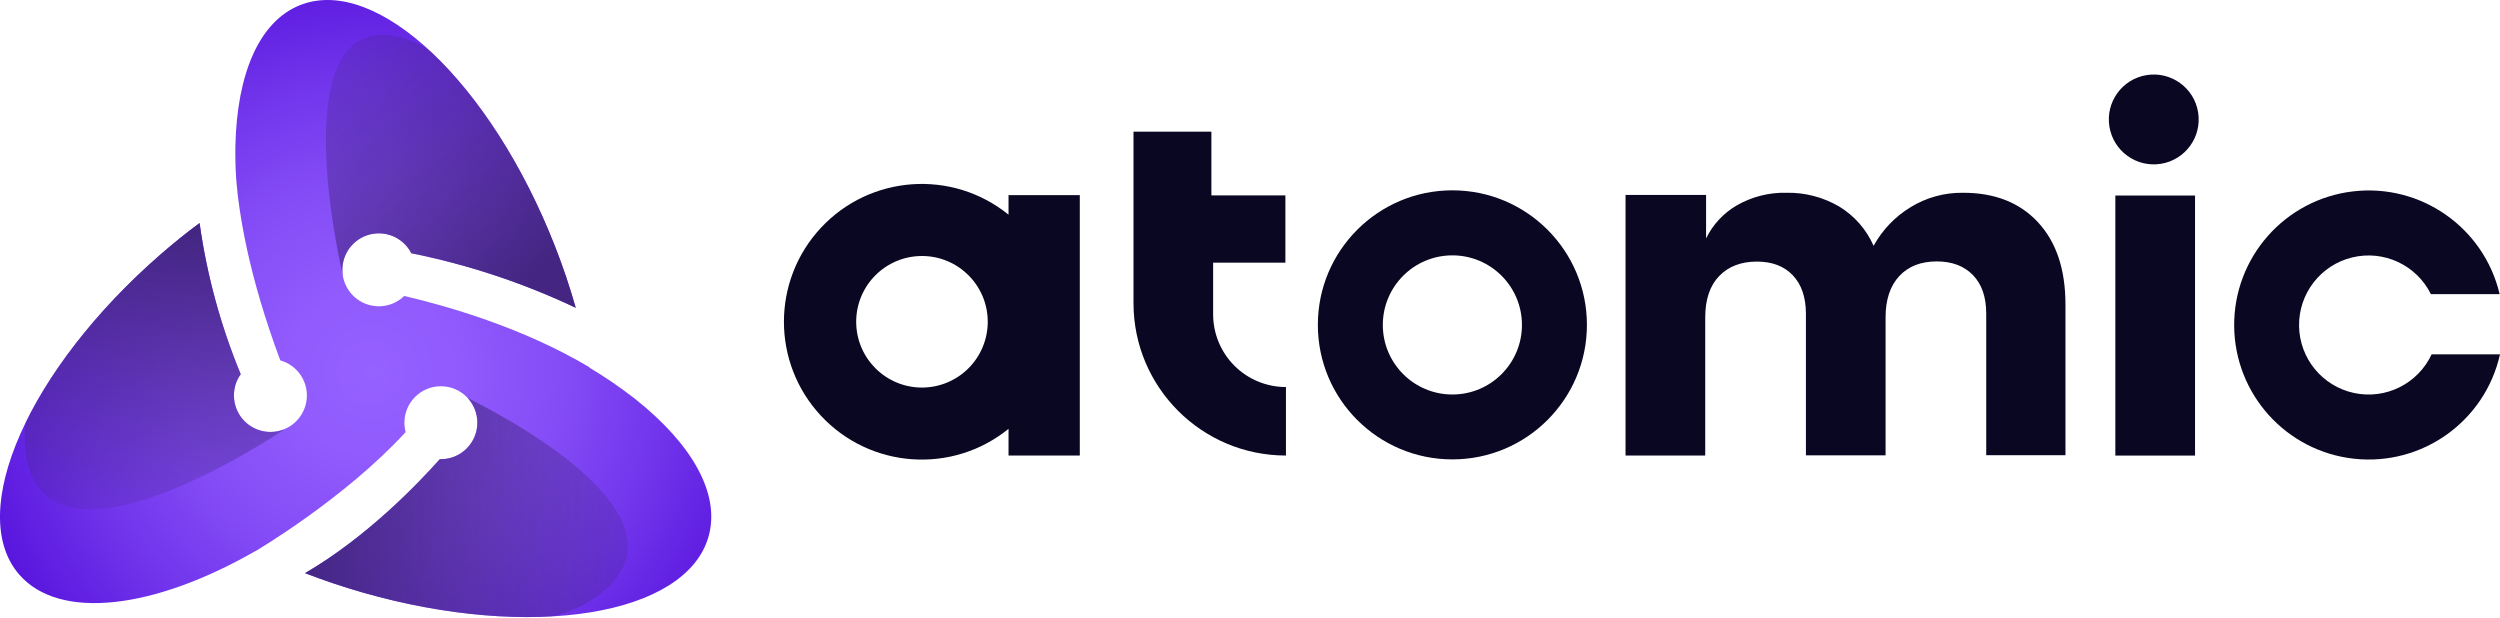
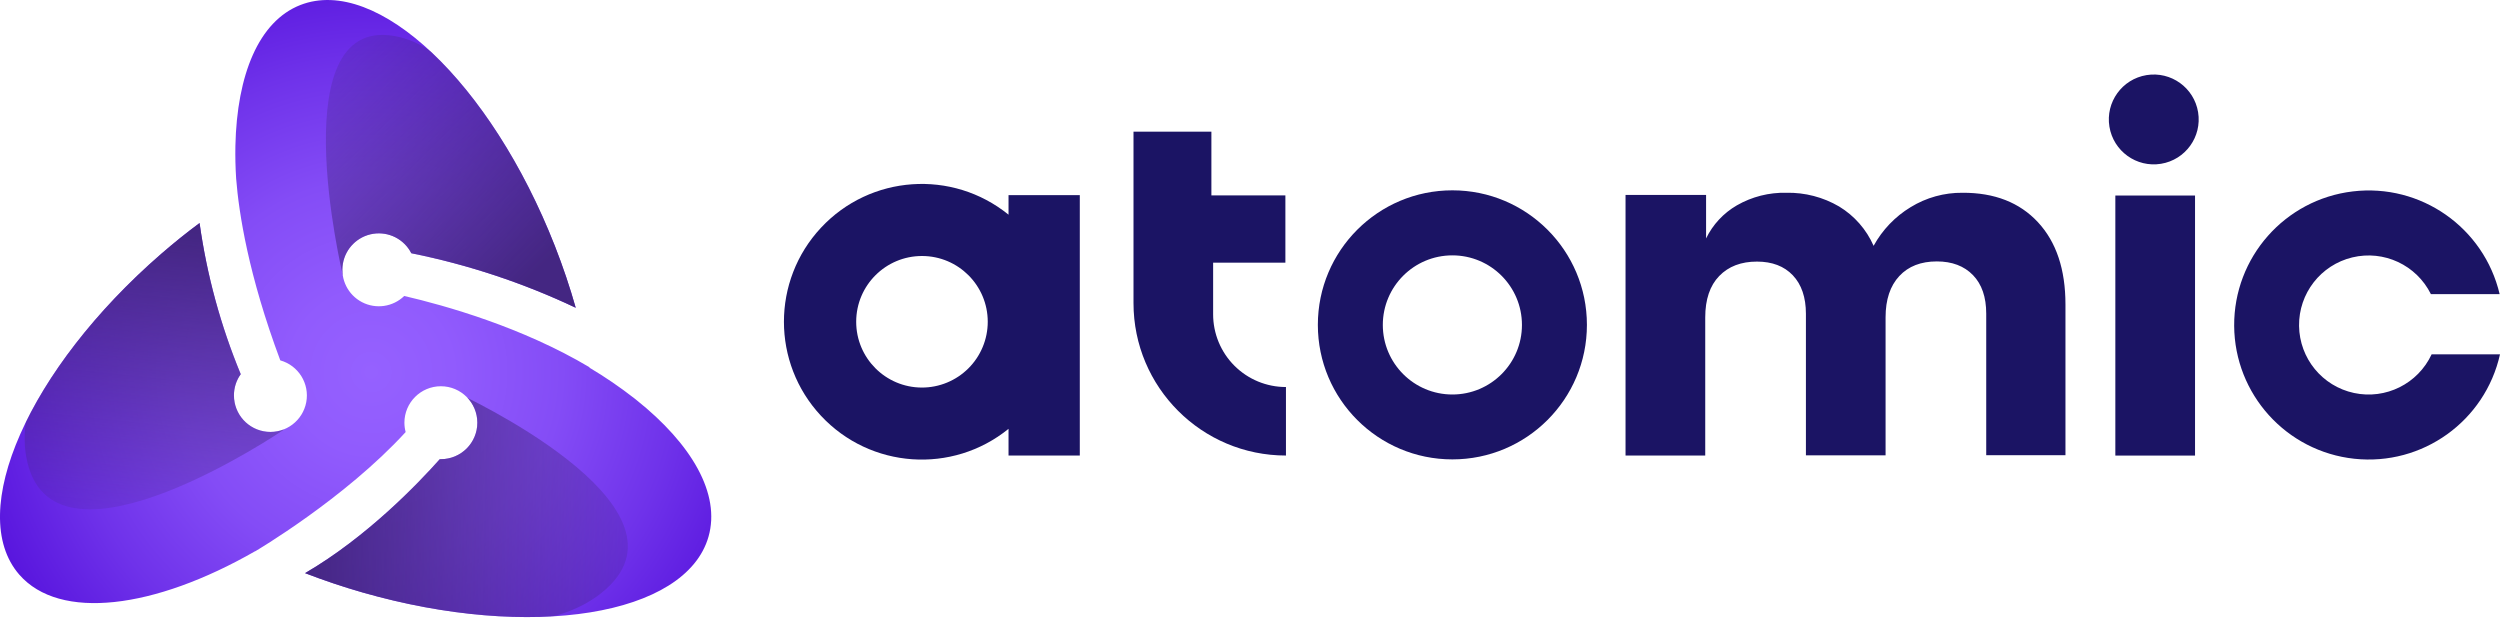
<svg xmlns="http://www.w3.org/2000/svg" xmlns:xlink="http://www.w3.org/1999/xlink" viewBox="0 0 706.15 174.3">
  <defs>
-     <style>.cls-1{fill:url(#White_Black);}.cls-2{fill:url(#White_Black-2);}.cls-3{fill:url(#White_Black-3);}.cls-4{fill:url(#White_Black-4);}.cls-5{isolation:isolate;}.cls-6{fill:#090721;}.cls-7{fill:url(#radial-gradient);}.cls-8{mask:url(#mask);}.cls-9{fill:#442682;mix-blend-mode:multiply;}</style>
+     <style>.cls-1{fill:url(#White_Black);}.cls-2{fill:url(#White_Black-2);}.cls-3{fill:url(#White_Black-3);}.cls-4{fill:url(#White_Black-4);}.cls-5{isolation:isolate;}.cls-6{fill:#1B1464;}.cls-7{fill:url(#radial-gradient);}.cls-8{mask:url(#mask);}.cls-9{fill:#442682;mix-blend-mode:multiply;}</style>
    <linearGradient id="White_Black" x1="49.48" y1="64.82" x2="39.35" y2="161.88" gradientUnits="userSpaceOnUse">
      <stop offset="0" stop-color="#fff" />
      <stop offset="1" />
    </linearGradient>
    <linearGradient id="White_Black-2" x1="145.65" y1="82.22" x2="71.94" y2="7.64" xlink:href="#White_Black" />
    <linearGradient id="White_Black-3" x1="85.14" y1="142.41" x2="204.57" y2="144.94" xlink:href="#White_Black" />
    <linearGradient id="White_Black-4" x1="123.21" y1="-69.61" x2="123.21" y2="-69.61" xlink:href="#White_Black" />
    <radialGradient id="radial-gradient" cx="104.86" cy="105.1" r="114.85" gradientUnits="userSpaceOnUse">
      <stop offset="0" stop-color="#9561ff" />
      <stop offset="0.2" stop-color="#915bfd" />
      <stop offset="0.47" stop-color="#844cf6" />
      <stop offset="0.75" stop-color="#6f32ea" />
      <stop offset="1" stop-color="#5916de" />
    </radialGradient>
    <mask id="mask" x="0" y="-69.61" width="200.91" height="245.5" maskUnits="userSpaceOnUse">
      <path class="cls-1" d="M80.1,121.42s-63.86,43.47-72.3,9.42,49.79-73,49.79-73Z" />
      <path class="cls-2" d="M96.8,77.6s-18-75.29,16.07-67.12c30.39,7.27,53.6,81.12,53.6,81.12Z" />
      <path class="cls-3" d="M129.16,111s68.74,31.54,42,55.4-88.8-4.9-88.8-4.9Z" />
      <path class="cls-4" d="M123.21-69.61" />
    </mask>
  </defs>
  <g class="cls-5">
    <g id="Layer_2" data-name="Layer 2">
      <g id="Layer_1-2" data-name="Layer 1">
        <path class="cls-6" d="M342.66,88.76V74.19h20.41v-19h-20.9v-18h-22V85.6a43.06,43.06,0,0,0,43.06,43.07V109.32A20.54,20.54,0,0,1,342.66,88.76Z" />
        <path class="cls-6" d="M554.35,54.45a27.49,27.49,0,0,0-14.68,4.07,29.14,29.14,0,0,0-10.45,10.92,24.53,24.53,0,0,0-9.75-11.12,28.35,28.35,0,0,0-14.87-3.87,26.81,26.81,0,0,0-14,3.55,21.79,21.79,0,0,0-8.7,9.35V55.06H459.15V79.61h0v49.06h22.51v-39q0-7.63,3.95-11.71t10.67-4.07c4.28,0,7.67,1.29,10.12,3.87s3.7,6.22,3.7,10.86v40h22.5v-39c0-5,1.3-8.88,3.88-11.65s6.12-4.13,10.6-4.13q6.45,0,10.21,3.87c2.5,2.59,3.74,6.22,3.74,10.86v40h22.38V86q0-14.86-7.77-23.23T554.35,54.45Z" />
        <rect class="cls-6" x="597.5" y="55.23" width="22.51" height="73.45" />
        <path class="cls-6" d="M410.24,53.76a38,38,0,1,0,38,38A38,38,0,0,0,410.24,53.76Zm0,57.67a19.65,19.65,0,1,1,19.65-19.66A19.65,19.65,0,0,1,410.24,111.43Z" />
        <path class="cls-6" d="M686.84,100.08a19.64,19.64,0,1,1-.21-17h19.42a38,38,0,1,0,.1,17Z" />
        <path class="cls-6" d="M284.87,60.64a38.93,38.93,0,1,0,0,60.49v7.54H305V55.12H284.87Zm-24.5,48.83A18.58,18.58,0,1,1,279,90.89,18.59,18.59,0,0,1,260.37,109.47Z" />
        <circle class="cls-6" cx="608.35" cy="33.77" r="12.69" transform="translate(2.45 97.88) rotate(-9.22)" />
        <path class="cls-7" d="M200.12,151.61C193.71,173.94,150,181,102.38,167.34c-5.62-1.61-11-3.44-16.21-5.45,17.54-10.23,32-25.4,38.05-32.19l.3,0a10.3,10.3,0,1,0-10.29-10.3,10.44,10.44,0,0,0,.35,2.64C97.34,140.88,72.1,155.71,72.1,155.71l-.06,0C43.62,172,16.85,175.43,5.43,162.29c-15.24-17.54,2.69-58.08,40.05-90.54Q50.87,67.07,56.37,63A175,175,0,0,0,68,105.69a10.14,10.14,0,0,0-1.92,6,10.3,10.3,0,1,0,13.09-9.9c-9-24.1-11.7-41.55-12.47-51.37-.2-3.16-.27-6.24-.21-9.21C66.92,21.05,73.13,6,84.83,1.42c21.64-8.49,53.83,22,71.9,68.06,2.3,5.87,4.26,11.71,5.89,17.45a201.31,201.31,0,0,0-46.44-15.4,10.3,10.3,0,1,0-2,12.07c11.53,2.68,33.23,8.77,52.32,20.13l0,.12a122,122,0,0,1,12.7,8.68c.16.12.33.25.49.39C195.43,125.46,203.58,139.53,200.12,151.61Z" />
        <g class="cls-8">
          <path class="cls-9" d="M200.12,151.61C193.71,173.94,150,181,102.38,167.34c-5.62-1.61-11-3.44-16.21-5.45,17.54-10.23,32-25.4,38.05-32.19l.3,0a10.3,10.3,0,1,0-10.29-10.3,10.44,10.44,0,0,0,.35,2.64C97.34,140.88,72.1,155.71,72.1,155.71l-.06,0C43.62,172,16.85,175.43,5.43,162.29c-15.24-17.54,2.69-58.08,40.05-90.54Q50.87,67.07,56.37,63A175,175,0,0,0,68,105.69a10.14,10.14,0,0,0-1.92,6,10.3,10.3,0,1,0,13.09-9.9c-9-24.1-11.7-41.55-12.47-51.37-.2-3.16-.27-6.24-.21-9.21C66.92,21.05,73.13,6,84.83,1.42c21.64-8.49,53.83,22,71.9,68.06,2.3,5.87,4.26,11.71,5.89,17.45a201.31,201.31,0,0,0-46.44-15.4,10.3,10.3,0,1,0-2,12.07c11.53,2.68,33.23,8.77,52.32,20.13l0,.12a122,122,0,0,1,12.7,8.68c.16.12.33.25.49.39C195.43,125.46,203.58,139.53,200.12,151.61Z" />
        </g>
      </g>
    </g>
  </g>
</svg>
